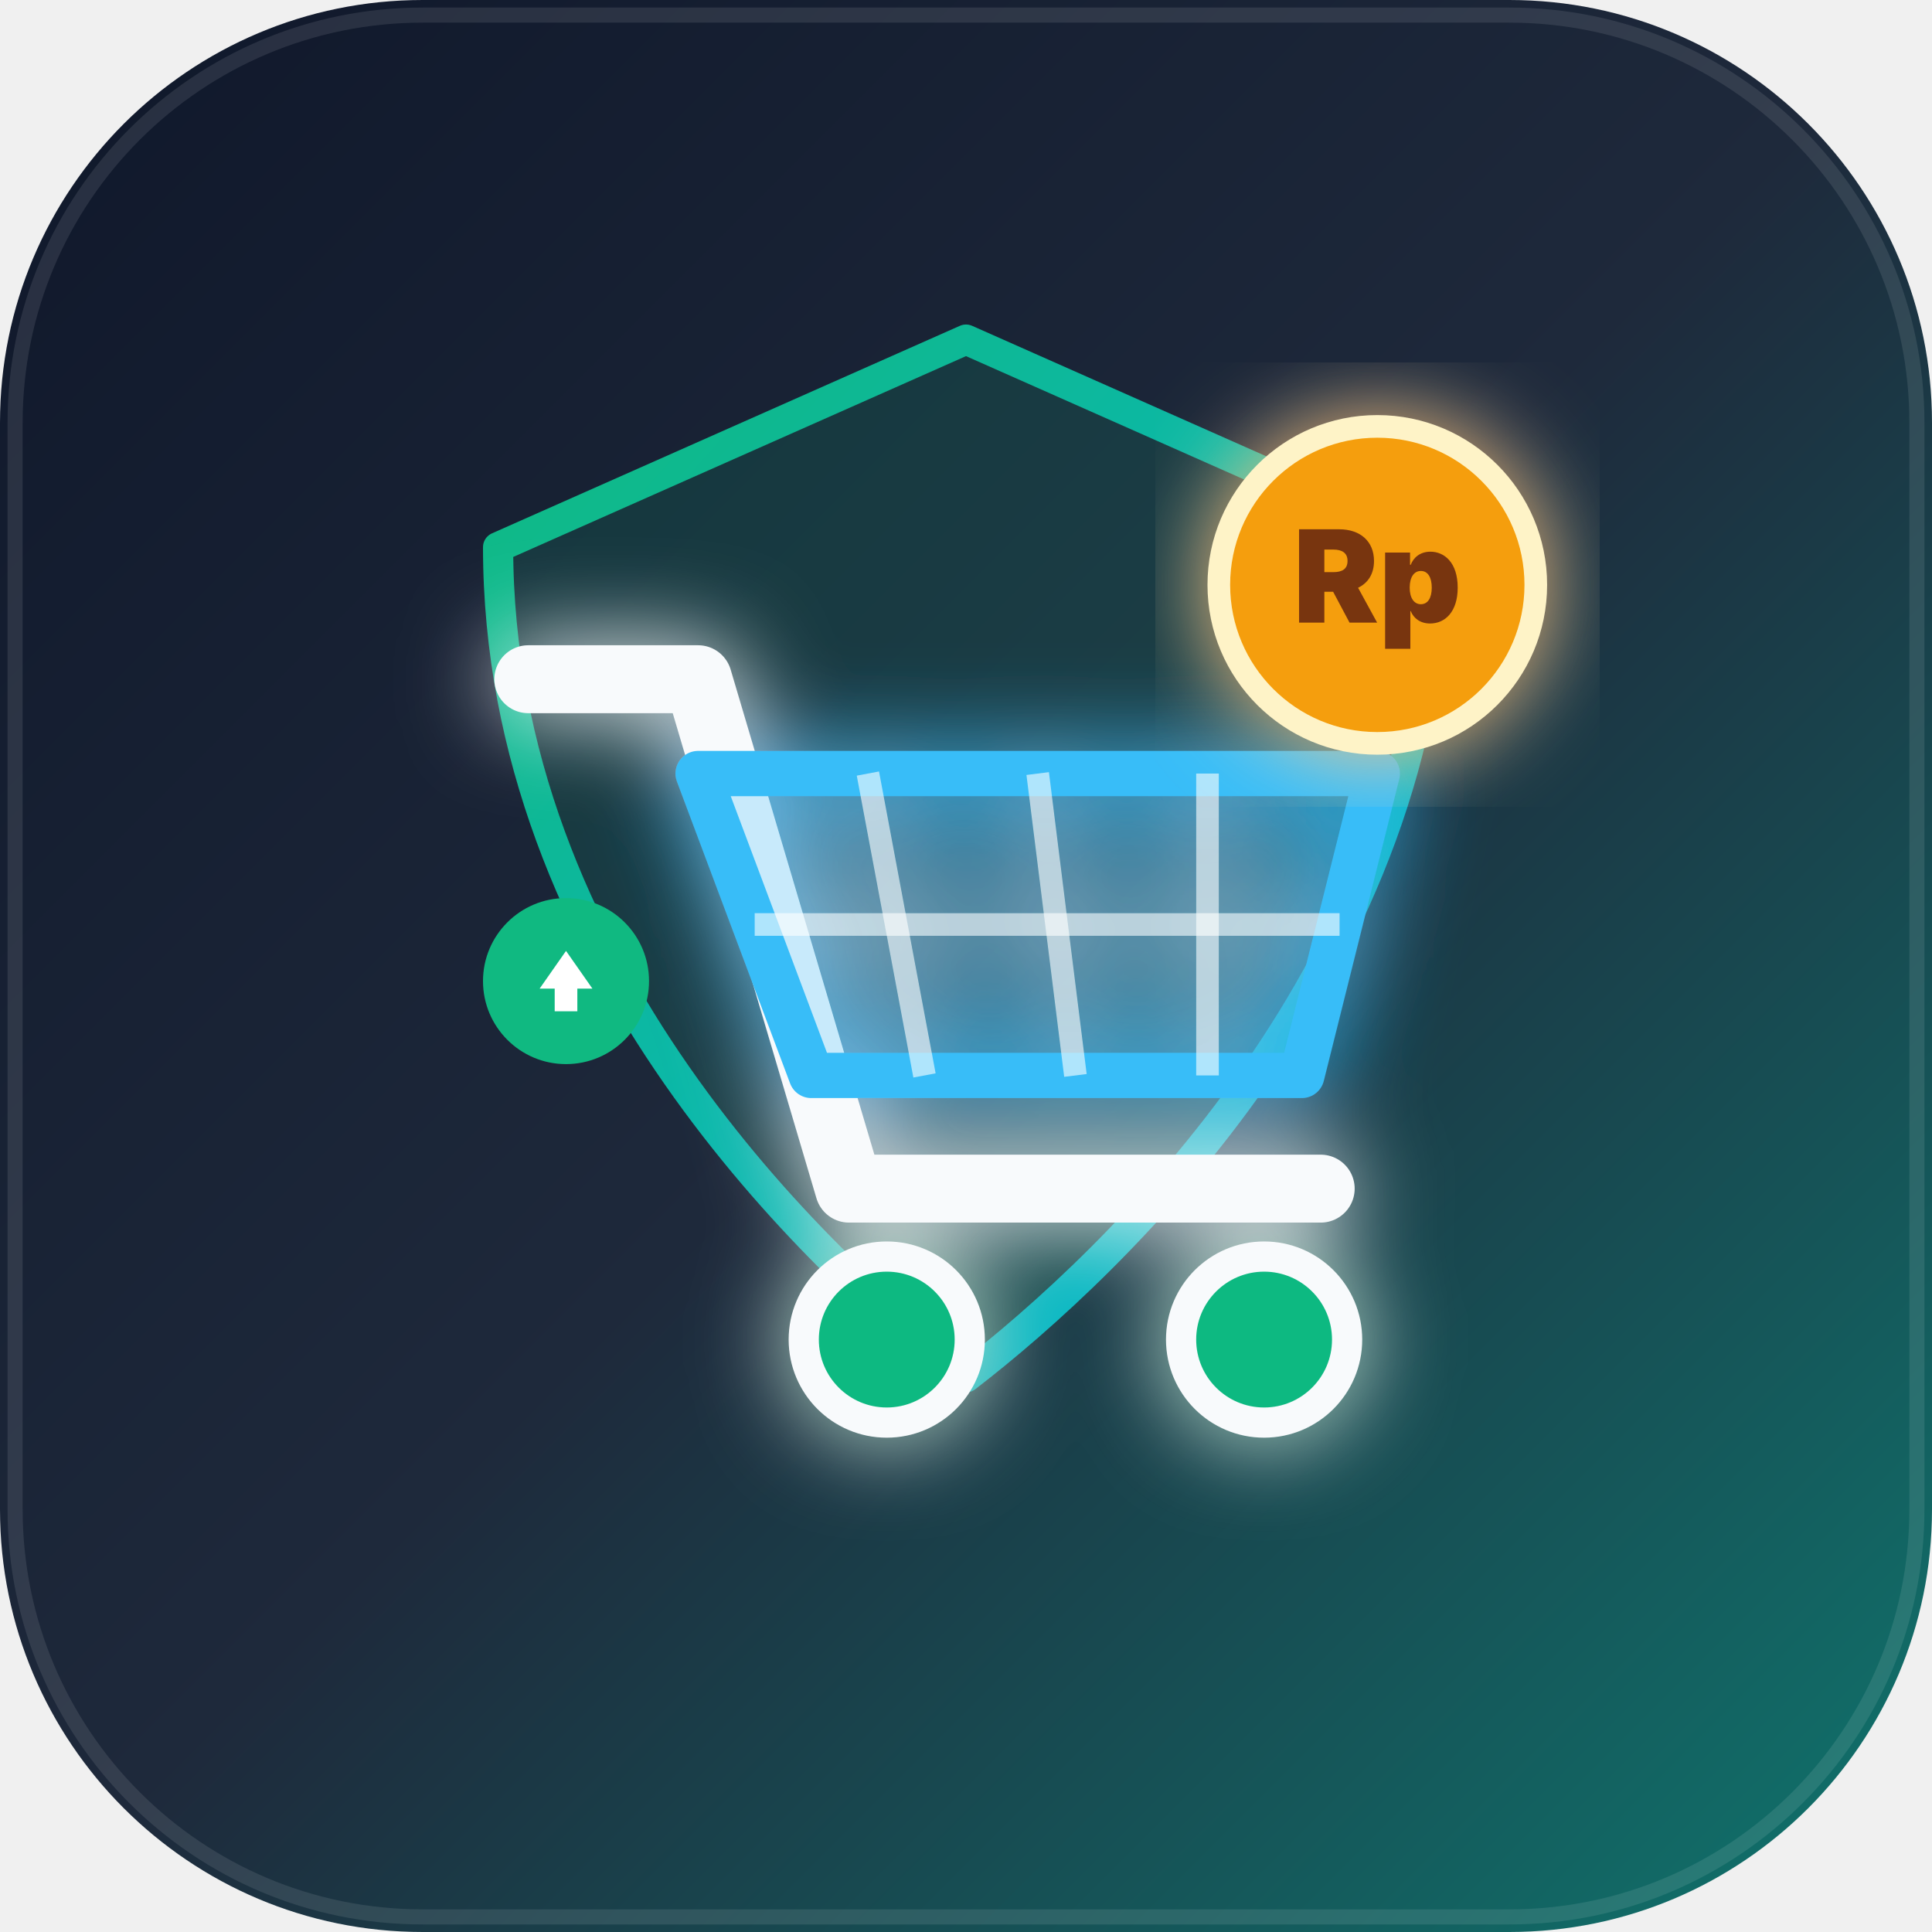
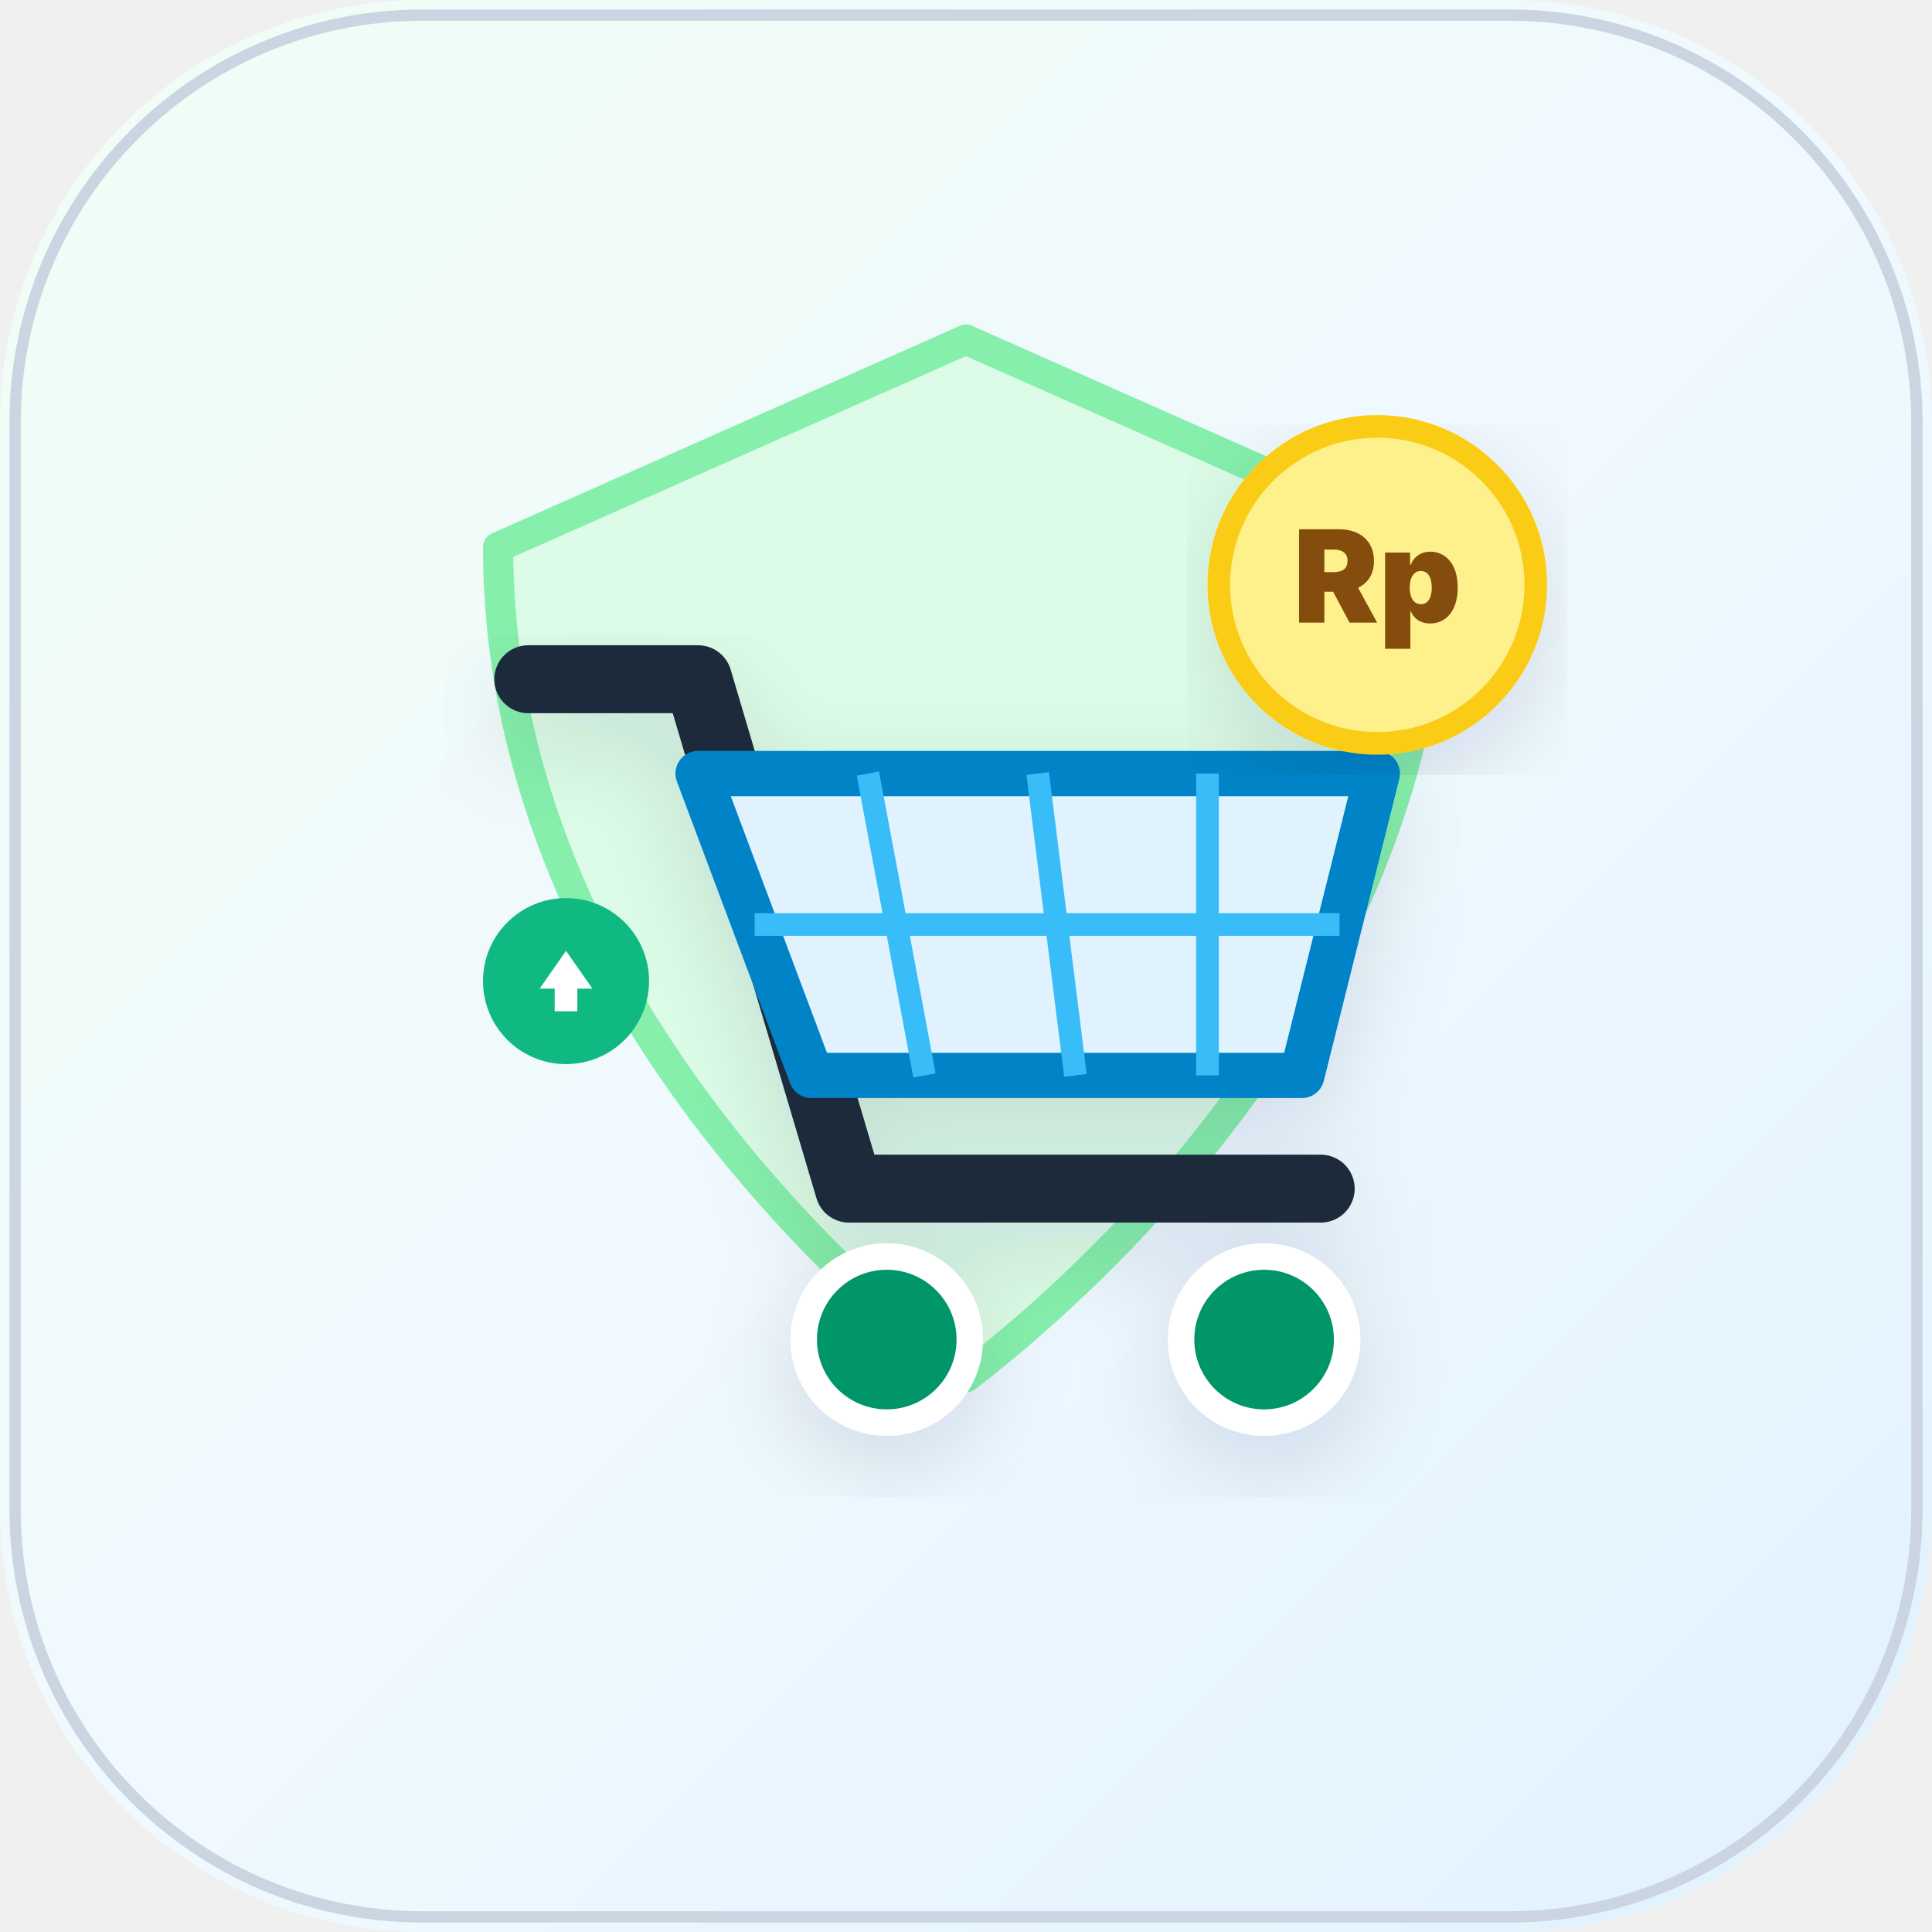
<svg xmlns="http://www.w3.org/2000/svg" viewBox="0 0 512 512" width="512" height="512">
  <defs>
    <linearGradient id="bgGrad" x1="0%" y1="0%" x2="100%" y2="100%">
-       <stop offset="0%" stop-color="#0f172a" />
-       <stop offset="50%" stop-color="#1e293b" />
-       <stop offset="100%" stop-color="#0f766e" />
+       <stop offset="0%" stop-color="#f0fdf4" />
+       <stop offset="50%" stop-color="#f0f9ff" />
+       <stop offset="100%" stop-color="#e0f2fe" />
    </linearGradient>
    <linearGradient id="accentGrad" x1="0%" y1="0%" x2="100%" y2="100%">
      <stop offset="0%" stop-color="#10b981" />
-       <stop offset="100%" stop-color="#06b6d4" />
+       <stop offset="100%" stop-color="#0284c7" />
    </linearGradient>
    <linearGradient id="cartGrad" x1="0%" y1="0%" x2="100%" y2="100%">
-       <stop offset="0%" stop-color="#38bdf8" />
-       <stop offset="100%" stop-color="#818cf8" />
+       <stop offset="0%" stop-color="#059669" />
+       <stop offset="100%" stop-color="#0284c7" />
    </linearGradient>
-     <filter id="glow" x="-20%" y="-20%" width="140%" height="140%">
-       <feGaussianBlur stdDeviation="12" result="blur" />
-       <feComposite in="SourceGraphic" in2="blur" operator="over" />
+     <filter id="softShadow" x="-10%" y="-10%" width="120%" height="120%">
+       <feDropShadow dx="0" dy="8" stdDeviation="12" flood-color="#0f172a" flood-opacity="0.12" />
    </filter>
  </defs>
  <rect width="512" height="512" rx="112" fill="url(#bgGrad)" />
-   <rect width="504" height="504" x="4" y="4" rx="108" fill="none" stroke="rgba(255,255,255,0.1)" stroke-width="4" />
-   <path d="M256 90 L380 145 C380 255 295 335 256 365 C217 335 132 255 132 145 Z" fill="rgba(16, 185, 129, 0.15)" stroke="url(#accentGrad)" stroke-width="8" stroke-linejoin="round" />
-   <g id="trolley" filter="url(#glow)">
-     <path d="M140 180 L185 180 L225 315 L350 315" fill="none" stroke="#f8fafc" stroke-width="18" stroke-linecap="round" stroke-linejoin="round" />
-     <path d="M185 205 L365 205 L345 285 L215 285 Z" fill="rgba(56, 189, 248, 0.25)" stroke="#38bdf8" stroke-width="12" stroke-linejoin="round" />
-     <line x1="230" y1="205" x2="245" y2="285" stroke="rgba(255,255,255,0.6)" stroke-width="6" />
-     <line x1="275" y1="205" x2="285" y2="285" stroke="rgba(255,255,255,0.6)" stroke-width="6" />
-     <line x1="320" y1="205" x2="320" y2="285" stroke="rgba(255,255,265,0.6)" stroke-width="6" />
-     <line x1="200" y1="245" x2="355" y2="245" stroke="rgba(255,255,255,0.6)" stroke-width="6" />
-     <circle cx="235" cy="355" r="22" fill="#10b981" stroke="#f8fafc" stroke-width="8" />
-     <circle cx="335" cy="355" r="22" fill="#10b981" stroke="#f8fafc" stroke-width="8" />
+   <rect width="504" height="504" x="4" y="4" rx="108" fill="none" stroke="#cbd5e1" stroke-width="3" />
+   <path d="M256 90 L380 145 C380 255 295 335 256 365 C217 335 132 255 132 145 Z" fill="#dcfce7" stroke="#86efac" stroke-width="8" stroke-linejoin="round" />
+   <g id="trolley" filter="url(#softShadow)">
+     <path d="M140 180 L185 180 L225 315 L350 315" fill="none" stroke="#1e293b" stroke-width="18" stroke-linecap="round" stroke-linejoin="round" />
+     <path d="M185 205 L365 205 L345 285 L215 285 Z" fill="#e0f2fe" stroke="#0284c7" stroke-width="12" stroke-linejoin="round" />
+     <line x1="230" y1="205" x2="245" y2="285" stroke="#38bdf8" stroke-width="6" />
+     <line x1="275" y1="205" x2="285" y2="285" stroke="#38bdf8" stroke-width="6" />
+     <line x1="320" y1="205" x2="320" y2="285" stroke="#38bdf8" stroke-width="6" />
+     <line x1="200" y1="245" x2="355" y2="245" stroke="#38bdf8" stroke-width="6" />
+     <circle cx="235" cy="355" r="22" fill="#059669" stroke="#ffffff" stroke-width="7" />
+     <circle cx="335" cy="355" r="22" fill="#059669" stroke="#ffffff" stroke-width="7" />
  </g>
-   <g transform="translate(320, 110)">
-     <circle cx="45" cy="45" r="42" fill="#f59e0b" stroke="#fef3c7" stroke-width="6" filter="url(#glow)" />
-     <text x="45" y="55" font-family="system-ui, -apple-system, sans-serif" font-size="34" font-weight="900" fill="#78350f" text-anchor="middle">Rp</text>
+   <g transform="translate(320, 110)" filter="url(#softShadow)">
+     <circle cx="45" cy="45" r="42" fill="#fef08a" stroke="#facc15" stroke-width="6" />
+     <text x="45" y="55" font-family="system-ui, -apple-system, sans-serif" font-size="34" font-weight="900" fill="#854d0e" text-anchor="middle">Rp</text>
  </g>
  <g transform="translate(130, 240)">
    <circle cx="20" cy="20" r="22" fill="#10b981" />
    <path d="M20 12 L13 22 L17 22 L17 28 L23 28 L23 22 L27 22 Z" fill="#ffffff" />
  </g>
</svg>
